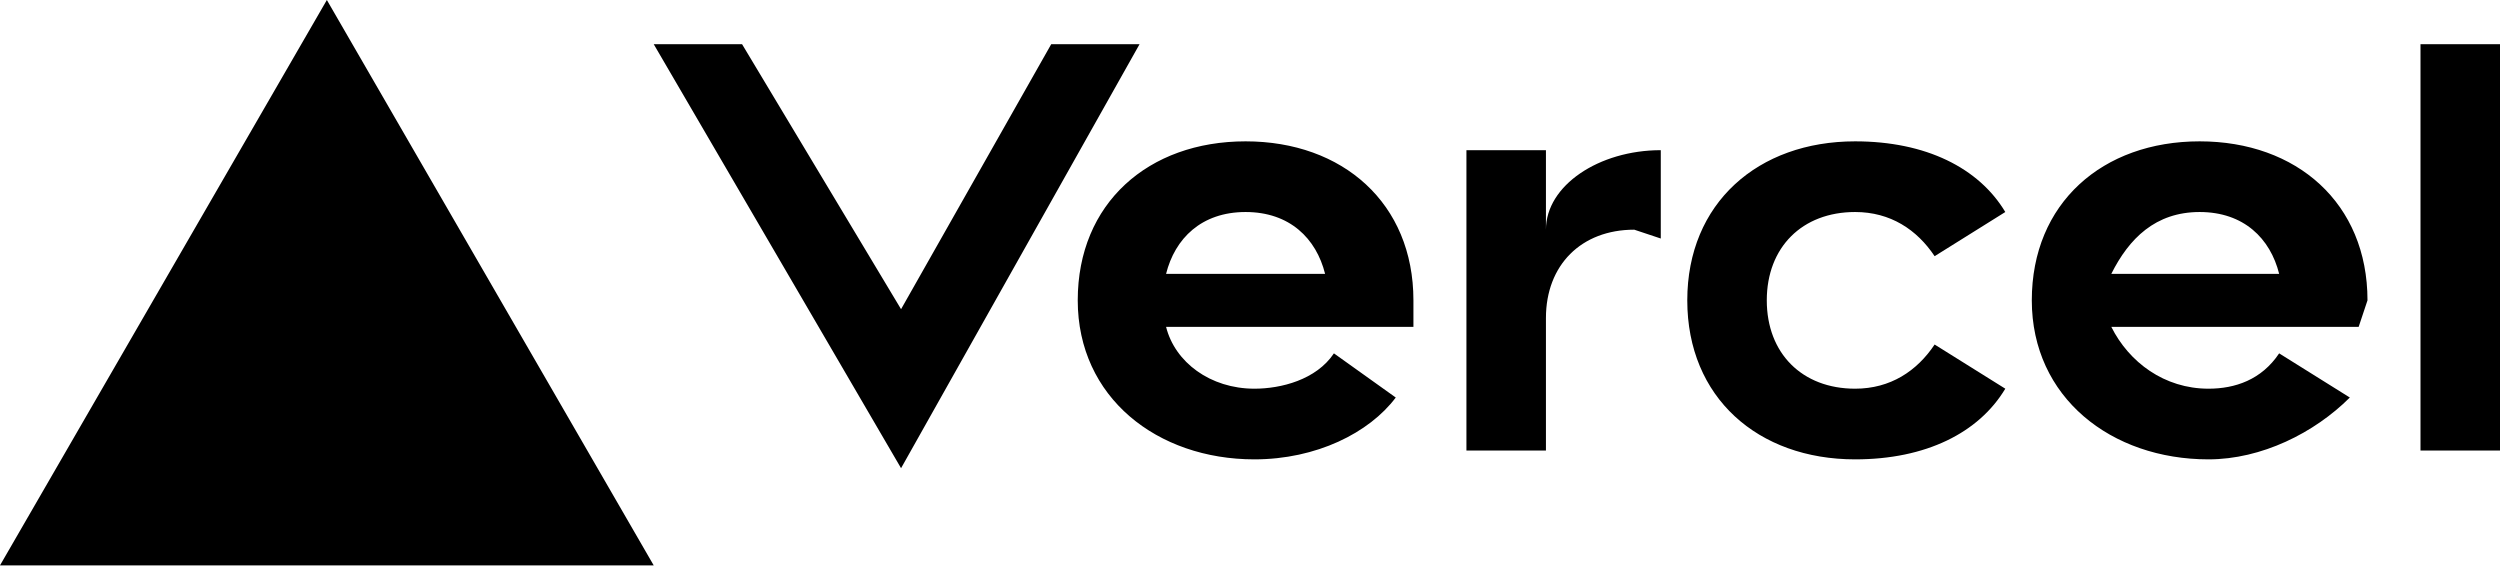
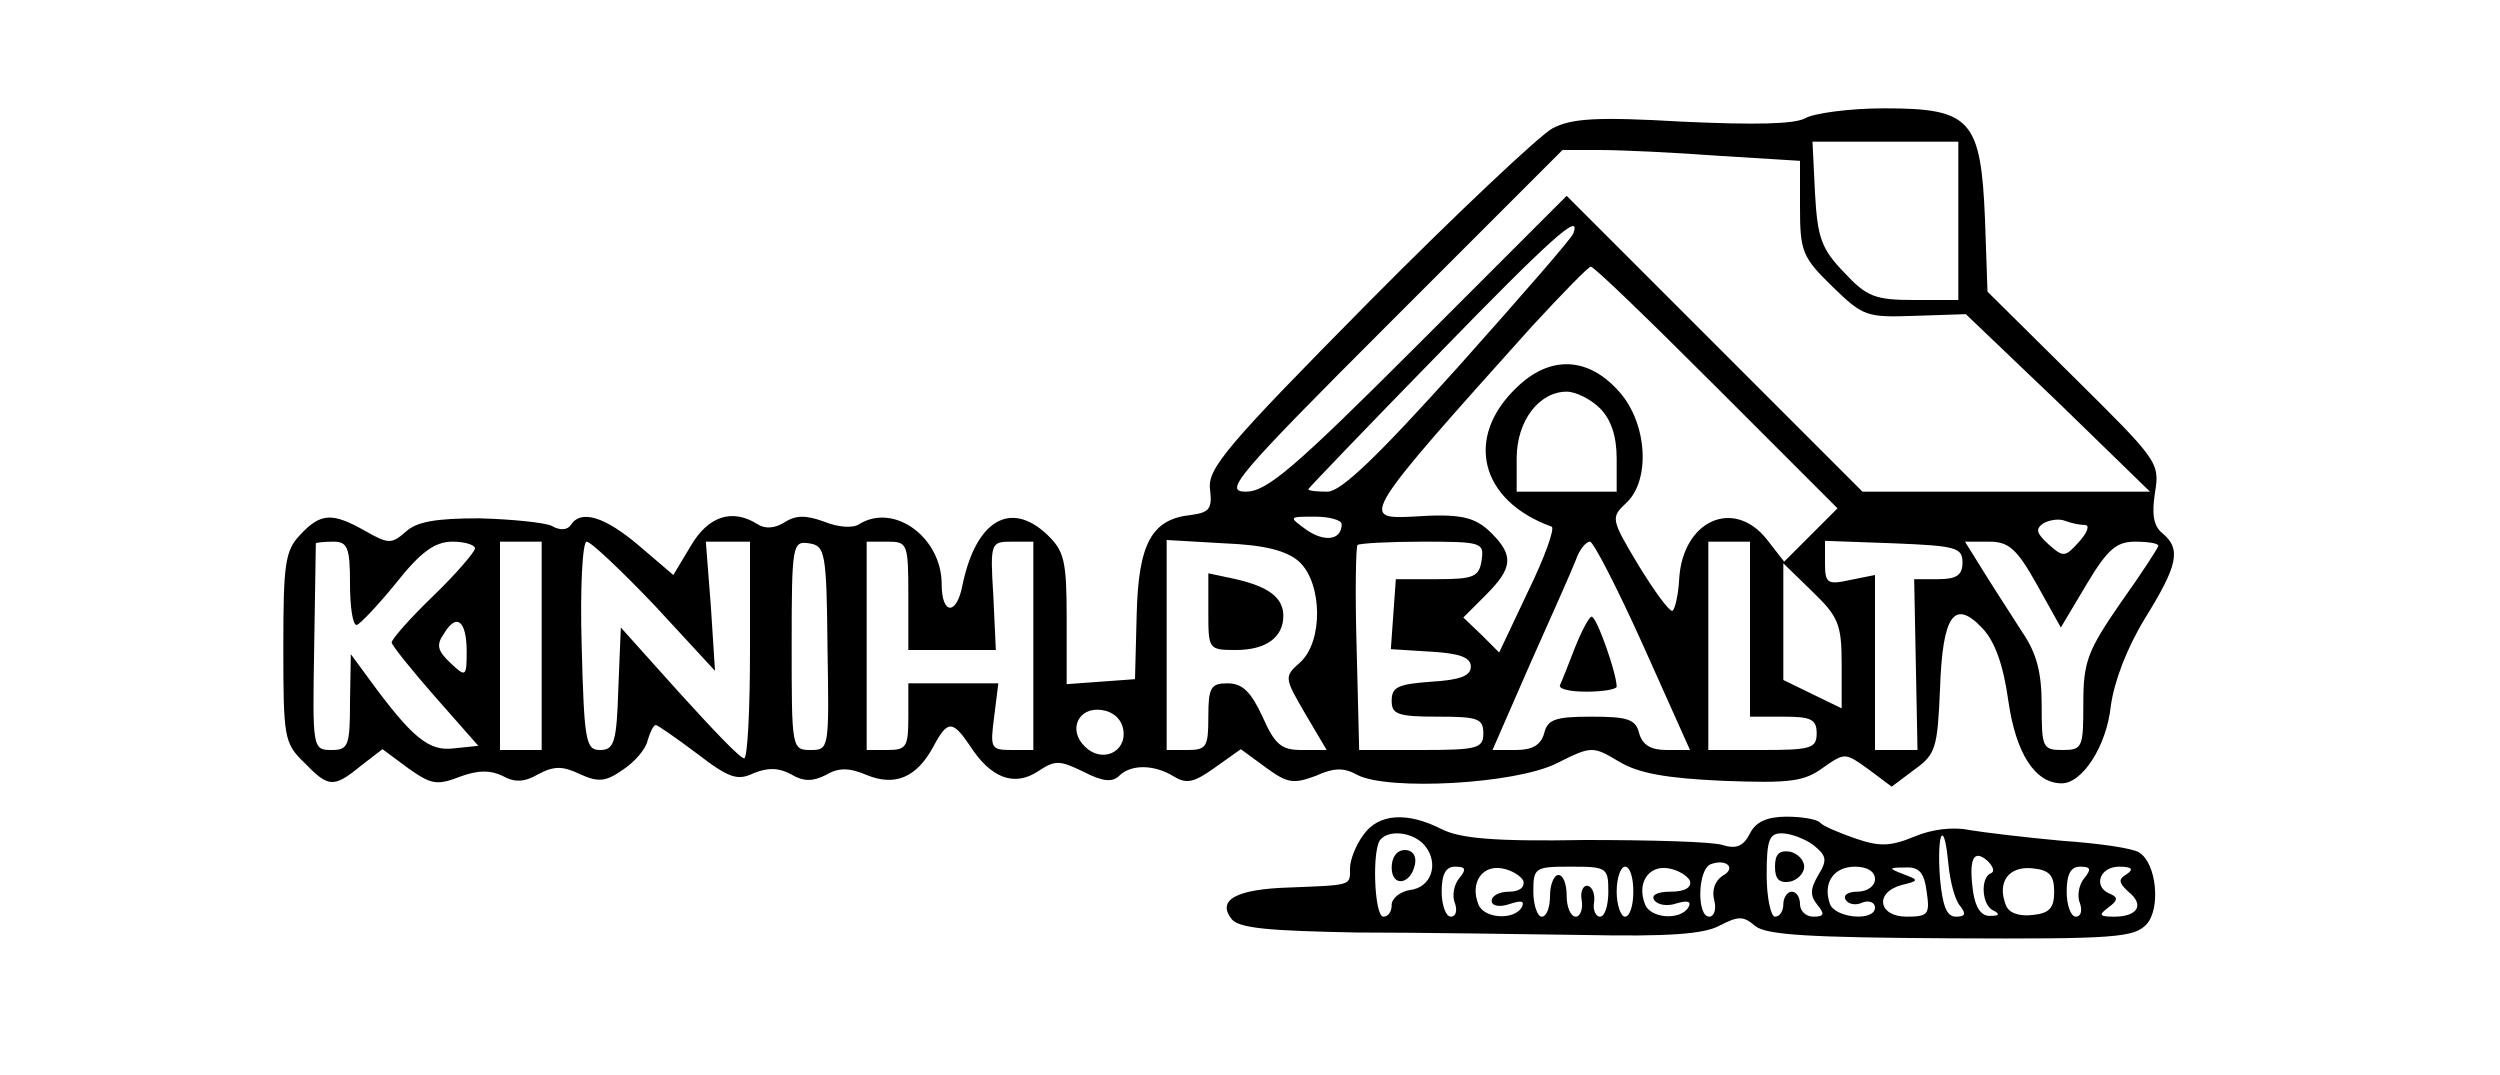
- <svg xmlns="http://www.w3.org/2000/svg" fill="none" viewBox="0 0 283 64">
-   <path fill="black" d="M141 16c-11 0-19 7-19 18s9 18 20 18c7 0 13-3 16-7l-7-5c-2 3-6 4-9 4-5 0-9-3-10-7h28v-3c0-11-8-18-19-18zm-9 15c1-4 4-7 9-7s8 3 9 7h-18zm117-15c-11 0-19 7-19 18s9 18 20 18c6 0 12-3 16-7l-8-5c-2 3-5 4-8 4-5 0-9-3-11-7h28l1-3c0-11-8-18-19-18zm-10 15c2-4 5-7 10-7s8 3 9 7h-19zm-39 3c0 6 4 10 10 10 4 0 7-2 9-5l8 5c-3 5-9 8-17 8-11 0-19-7-19-18s8-18 19-18c8 0 14 3 17 8l-8 5c-2-3-5-5-9-5-6 0-10 4-10 10zm83-29v46h-9V5h9zM37 0l37 64H0L37 0zm92 5-27 48L74 5h10l18 30 17-30h10zm59 12v10l-3-1c-6 0-10 4-10 10v15h-9V17h9v9c0-5 6-9 13-9z" />
+ <svg xmlns="http://www.w3.org/2000/svg" version="1.0" width="300pt" height="129pt" viewBox="0 0 300 129" preserveAspectRatio="xMidYMid meet">
+   <g transform="translate(0,129) scale(0.1,-0.1)" fill="#000000" stroke="none">
+     <path d="M2166 1148 c-13 -7 -60 -8 -147 -4 -103 6 -133 4 -156 -8 -15 -8 -115 -102 -221 -209 -170 -172 -193 -199 -190 -224 3 -24 -1 -28 -23 -31 -47 -5 -63 -34 -65 -120 l-2 -77 -41 -3 -41 -3 0 79 c0 70 -3 81 -24 101 -44 41 -85 16 -101 -61 -7 -37 -25 -36 -25 1 0 56 -57 98 -99 72 -7 -5 -25 -4 -42 3 -22 8 -34 8 -48 -1 -11 -7 -23 -8 -32 -2 -30 19 -59 10 -80 -26 l-21 -35 -41 35 c-41 35 -70 44 -82 25 -4 -6 -13 -7 -23 -1 -9 4 -48 8 -87 9 -52 0 -75 -4 -88 -16 -17 -15 -21 -15 -49 1 -39 22 -53 22 -78 -5 -18 -19 -20 -35 -20 -135 0 -108 1 -115 25 -138 29 -30 35 -31 68 -4 l26 20 31 -23 c27 -19 34 -21 62 -10 22 8 36 8 51 1 14 -8 26 -8 43 2 19 10 29 10 50 0 22 -10 31 -9 51 5 14 9 28 25 30 35 3 10 7 19 10 19 2 0 25 -16 49 -34 39 -30 49 -33 68 -24 17 7 30 7 45 -1 15 -9 26 -9 42 -1 15 9 28 9 49 0 34 -14 60 -3 80 34 17 32 23 32 44 1 25 -39 53 -49 81 -31 21 14 26 14 55 0 23 -12 35 -13 43 -5 14 14 42 14 66 -1 15 -9 24 -7 49 11 l31 22 30 -22 c26 -19 33 -20 60 -10 22 10 34 10 50 1 37 -19 189 -11 239 14 42 21 43 21 75 2 23 -14 57 -20 125 -23 80 -3 97 -1 120 16 26 18 26 18 54 -2 l28 -21 28 21 c25 18 27 26 30 96 3 89 17 109 51 73 15 -16 25 -44 31 -87 9 -63 32 -99 64 -99 25 0 54 45 59 93 4 29 19 69 41 105 39 63 44 83 21 102 -11 9 -13 23 -9 49 6 36 3 39 -98 139 l-103 102 -3 87 c-5 120 -17 133 -121 133 -42 0 -85 -6 -95 -12z m184 -123 l0 -95 -53 0 c-47 0 -57 4 -84 33 -27 28 -32 41 -35 95 l-3 62 88 0 87 0 0 -95z m-287 78 l97 -6 0 -56 c0 -53 3 -60 39 -95 37 -36 41 -37 99 -35 l61 2 111 -106 110 -107 -172 0 -173 0 -177 177 -178 178 -178 -178 c-150 -150 -182 -177 -207 -177 -27 0 -13 17 175 205 l205 205 45 0 c25 0 89 -3 143 -7z m-175 -93 c-1 -5 -64 -77 -138 -160 -98 -109 -141 -150 -157 -150 -13 0 -23 1 -23 3 0 1 69 73 153 159 139 143 175 175 165 148z m172 -185 l145 -145 -32 -32 -32 -32 -21 27 c-40 50 -101 22 -105 -48 -1 -19 -5 -36 -8 -38 -4 -1 -22 24 -41 55 -33 55 -33 57 -15 74 30 27 26 96 -8 134 -37 42 -83 44 -123 5 -63 -60 -44 -136 42 -167 4 -2 -8 -36 -28 -77 l-35 -74 -21 21 -22 21 27 27 c32 32 34 47 7 74 -20 20 -37 24 -96 20 -62 -3 -59 2 144 228 36 39 68 72 71 72 4 0 71 -65 151 -145z m-140 -25 c13 -13 20 -33 20 -60 l0 -40 -60 0 -60 0 0 40 c0 45 27 80 60 80 11 0 29 -9 40 -20z m-310 -139 c0 -19 -20 -22 -42 -7 -22 16 -22 16 10 16 17 0 32 -4 32 -9z m892 -1 c6 0 3 -9 -7 -20 -17 -19 -19 -19 -37 -3 -14 13 -16 18 -6 25 7 4 19 6 26 3 8 -3 18 -5 24 -5z m-2082 -70 c0 -27 3 -50 8 -50 4 1 25 23 47 50 30 38 47 50 68 50 15 0 27 -4 27 -8 0 -4 -22 -30 -50 -57 -28 -27 -50 -52 -50 -56 0 -3 23 -32 52 -65 l52 -59 -29 -3 c-30 -4 -50 12 -102 83 l-22 30 -1 -57 c0 -53 -2 -58 -22 -58 -23 0 -23 2 -21 122 1 68 2 124 2 126 1 1 10 2 21 2 17 0 20 -7 20 -50z m230 -75 l0 -125 -25 0 -25 0 0 125 0 125 25 0 25 0 0 -125z m136 48 l72 -78 -5 78 -6 77 27 0 26 0 0 -130 c0 -72 -3 -130 -7 -130 -5 0 -39 36 -78 79 l-70 78 -3 -73 c-2 -65 -5 -74 -22 -74 -17 0 -19 10 -22 125 -2 70 1 125 6 125 5 0 42 -35 82 -77z m207 -51 c2 -120 2 -122 -20 -122 -23 0 -23 2 -23 126 0 121 1 125 21 122 19 -3 21 -10 22 -126z m97 63 l0 -65 53 0 52 0 -3 65 c-4 64 -3 65 22 65 l26 0 0 -125 0 -125 -26 0 c-25 0 -26 2 -21 40 l5 40 -54 0 -54 0 0 -40 c0 -36 -2 -40 -25 -40 l-25 0 0 125 0 125 25 0 c24 0 25 -2 25 -65z m469 41 c28 -26 29 -96 1 -121 -19 -17 -19 -18 6 -61 l26 -44 -30 0 c-24 0 -32 6 -47 40 -14 30 -24 40 -42 40 -20 0 -23 -5 -23 -40 0 -36 -2 -40 -25 -40 l-25 0 0 126 0 126 69 -4 c50 -2 75 -9 90 -22z m219 2 c-3 -20 -9 -23 -53 -23 l-50 0 -3 -42 -3 -42 48 -3 c35 -2 48 -7 48 -18 0 -11 -13 -16 -47 -18 -40 -3 -48 -6 -48 -23 0 -16 7 -19 55 -19 48 0 55 -2 55 -20 0 -18 -7 -20 -74 -20 l-75 0 -3 121 c-2 66 -1 123 1 125 2 2 38 4 78 4 71 0 74 -1 71 -22z m194 -103 l56 -125 -28 0 c-19 0 -29 6 -33 20 -4 17 -14 20 -57 20 -43 0 -53 -3 -57 -20 -4 -14 -14 -20 -34 -20 l-28 0 45 103 c25 56 50 112 55 125 4 12 12 22 17 22 4 0 33 -56 64 -125z m128 20 l0 -105 40 0 c33 0 40 -3 40 -20 0 -18 -7 -20 -65 -20 l-65 0 0 125 0 125 25 0 25 0 0 -105z m255 80 c0 -15 -7 -20 -29 -20 l-29 0 2 -102 2 -103 -25 0 -26 0 0 105 0 105 -30 -6 c-27 -6 -30 -4 -30 20 l0 27 83 -3 c74 -3 82 -5 82 -23z m89 -26 l29 -52 31 52 c25 42 36 51 58 51 16 0 28 -2 28 -5 0 -2 -20 -33 -45 -68 -40 -58 -45 -71 -45 -121 0 -53 -1 -56 -25 -56 -24 0 -25 3 -25 54 0 39 -6 62 -23 87 -12 19 -33 51 -46 72 l-23 37 29 0 c23 0 33 -8 57 -51z m-234 -96 l0 -53 -35 17 -35 17 0 70 0 70 35 -34 c31 -30 35 -39 35 -87z m-1650 15 c0 -30 -1 -31 -19 -14 -16 15 -18 22 -8 36 15 25 27 15 27 -22z m788 -94 c4 -27 -26 -40 -46 -20 -21 20 -8 48 20 44 14 -2 24 -11 26 -24z" />
+     <path d="M1450 556 c0 -45 0 -46 33 -46 36 0 57 15 57 41 0 22 -18 35 -57 44 l-33 7 0 -46z" />
+     <path d="M1890 513 c-8 -21 -16 -41 -18 -45 -2 -5 12 -8 32 -8 20 0 36 3 36 6 0 16 -24 84 -30 84 -3 0 -12 -17 -20 -37z" />
+     <path d="M1636 288 c-9 -12 -16 -30 -16 -40 0 -21 3 -20 -73 -23 -64 -2 -87 -15 -69 -38 9 -11 45 -14 150 -16 75 0 198 -2 273 -3 101 -2 143 1 162 11 23 12 29 12 43 0 13 -11 64 -14 235 -15 198 -1 220 1 235 17 17 19 12 73 -9 86 -7 5 -48 11 -92 14 -44 4 -94 10 -112 13 -19 4 -45 1 -66 -8 -29 -12 -42 -12 -71 -2 -20 7 -39 15 -42 19 -4 4 -22 7 -40 7 -23 0 -37 -6 -44 -20 -8 -16 -17 -19 -33 -14 -12 4 -86 6 -165 6 -110 -2 -150 2 -172 13 -41 21 -76 19 -94 -7z m74 -13 c17 -21 8 -50 -18 -53 -12 -2 -22 -10 -22 -18 0 -8 -4 -14 -10 -14 -11 0 -14 83 -3 93 11 12 40 8 53 -8z m466 1 c16 -13 17 -18 6 -36 -10 -17 -10 -25 -1 -36 9 -11 8 -14 -5 -14 -9 0 -16 7 -16 15 0 8 -4 15 -10 15 -5 0 -10 -7 -10 -15 0 -8 -4 -15 -10 -15 -5 0 -10 23 -10 50 0 42 3 50 18 50 10 0 27 -6 38 -14z m176 -73 c8 -10 6 -13 -5 -13 -11 0 -16 13 -19 46 -2 25 -1 48 2 51 3 3 6 -12 8 -33 2 -22 8 -44 14 -51z m37 39 c-13 -5 -11 -40 4 -45 7 -4 6 -6 -4 -6 -11 -1 -18 9 -21 27 -6 41 0 54 17 39 7 -7 9 -13 4 -15z m-322 -3 c-9 -6 -13 -17 -10 -29 3 -11 0 -20 -6 -20 -15 0 -14 57 2 63 19 7 31 -5 14 -14z m-316 -3 c-6 -7 -9 -21 -5 -30 3 -9 1 -16 -5 -16 -6 0 -11 14 -11 30 0 21 5 30 16 30 13 0 14 -3 5 -14z m77 -3 c2 -8 -5 -13 -17 -13 -12 0 -21 -5 -21 -11 0 -6 9 -8 21 -4 15 5 19 4 15 -4 -10 -16 -46 -13 -52 4 -10 25 4 47 28 43 12 -2 23 -9 26 -15z m102 -13 c0 -16 -4 -30 -10 -30 -5 0 -9 8 -7 18 1 9 -2 18 -8 19 -5 1 -9 -7 -7 -17 2 -11 -2 -20 -7 -20 -6 0 -11 11 -11 25 0 14 -4 25 -10 25 -5 0 -10 -11 -10 -25 0 -14 -4 -25 -10 -25 -5 0 -10 14 -10 30 0 29 2 30 45 30 43 0 45 -1 45 -30z m30 0 c0 -16 -4 -30 -10 -30 -5 0 -10 14 -10 30 0 17 5 30 10 30 6 0 10 -13 10 -30z m68 13 c2 -8 -6 -13 -23 -13 -16 0 -24 -4 -20 -10 4 -6 16 -8 27 -4 14 4 18 2 14 -5 -10 -16 -46 -13 -52 4 -10 25 4 47 28 43 12 -2 23 -9 26 -15z m222 2 c0 -8 -9 -15 -21 -15 -11 0 -18 -4 -14 -10 3 -5 12 -7 20 -3 8 3 15 0 15 -6 0 -17 -47 -13 -54 4 -9 25 4 45 30 45 15 0 24 -6 24 -15z m62 -15 c4 -27 2 -30 -24 -30 -34 0 -39 29 -6 38 21 5 21 6 2 13 -18 7 -18 8 2 8 17 1 23 -6 26 -29z m153 0 c0 -20 -6 -26 -26 -28 -17 -2 -29 3 -32 12 -11 28 4 47 32 44 20 -2 26 -8 26 -28z m36 16 c-6 -7 -9 -21 -5 -30 3 -9 1 -16 -5 -16 -6 0 -11 14 -11 30 0 21 5 30 16 30 13 0 14 -3 5 -14z m51 5 c-10 -6 -10 -10 2 -21 20 -16 11 -30 -17 -30 -18 0 -19 2 -7 11 11 8 12 12 3 16 -22 8 -14 33 10 33 15 0 18 -3 9 -9z" />
+     <path d="M1670 249 c0 -24 23 -21 28 4 2 10 -3 17 -12 17 -10 0 -16 -9 -16 -21z" />
+     <path d="M2130 250 c0 -15 5 -20 18 -18 9 2 17 10 17 18 0 8 -8 16 -17 18 -13 2 -18 -3 -18 -18z" />
+   </g>
</svg>
